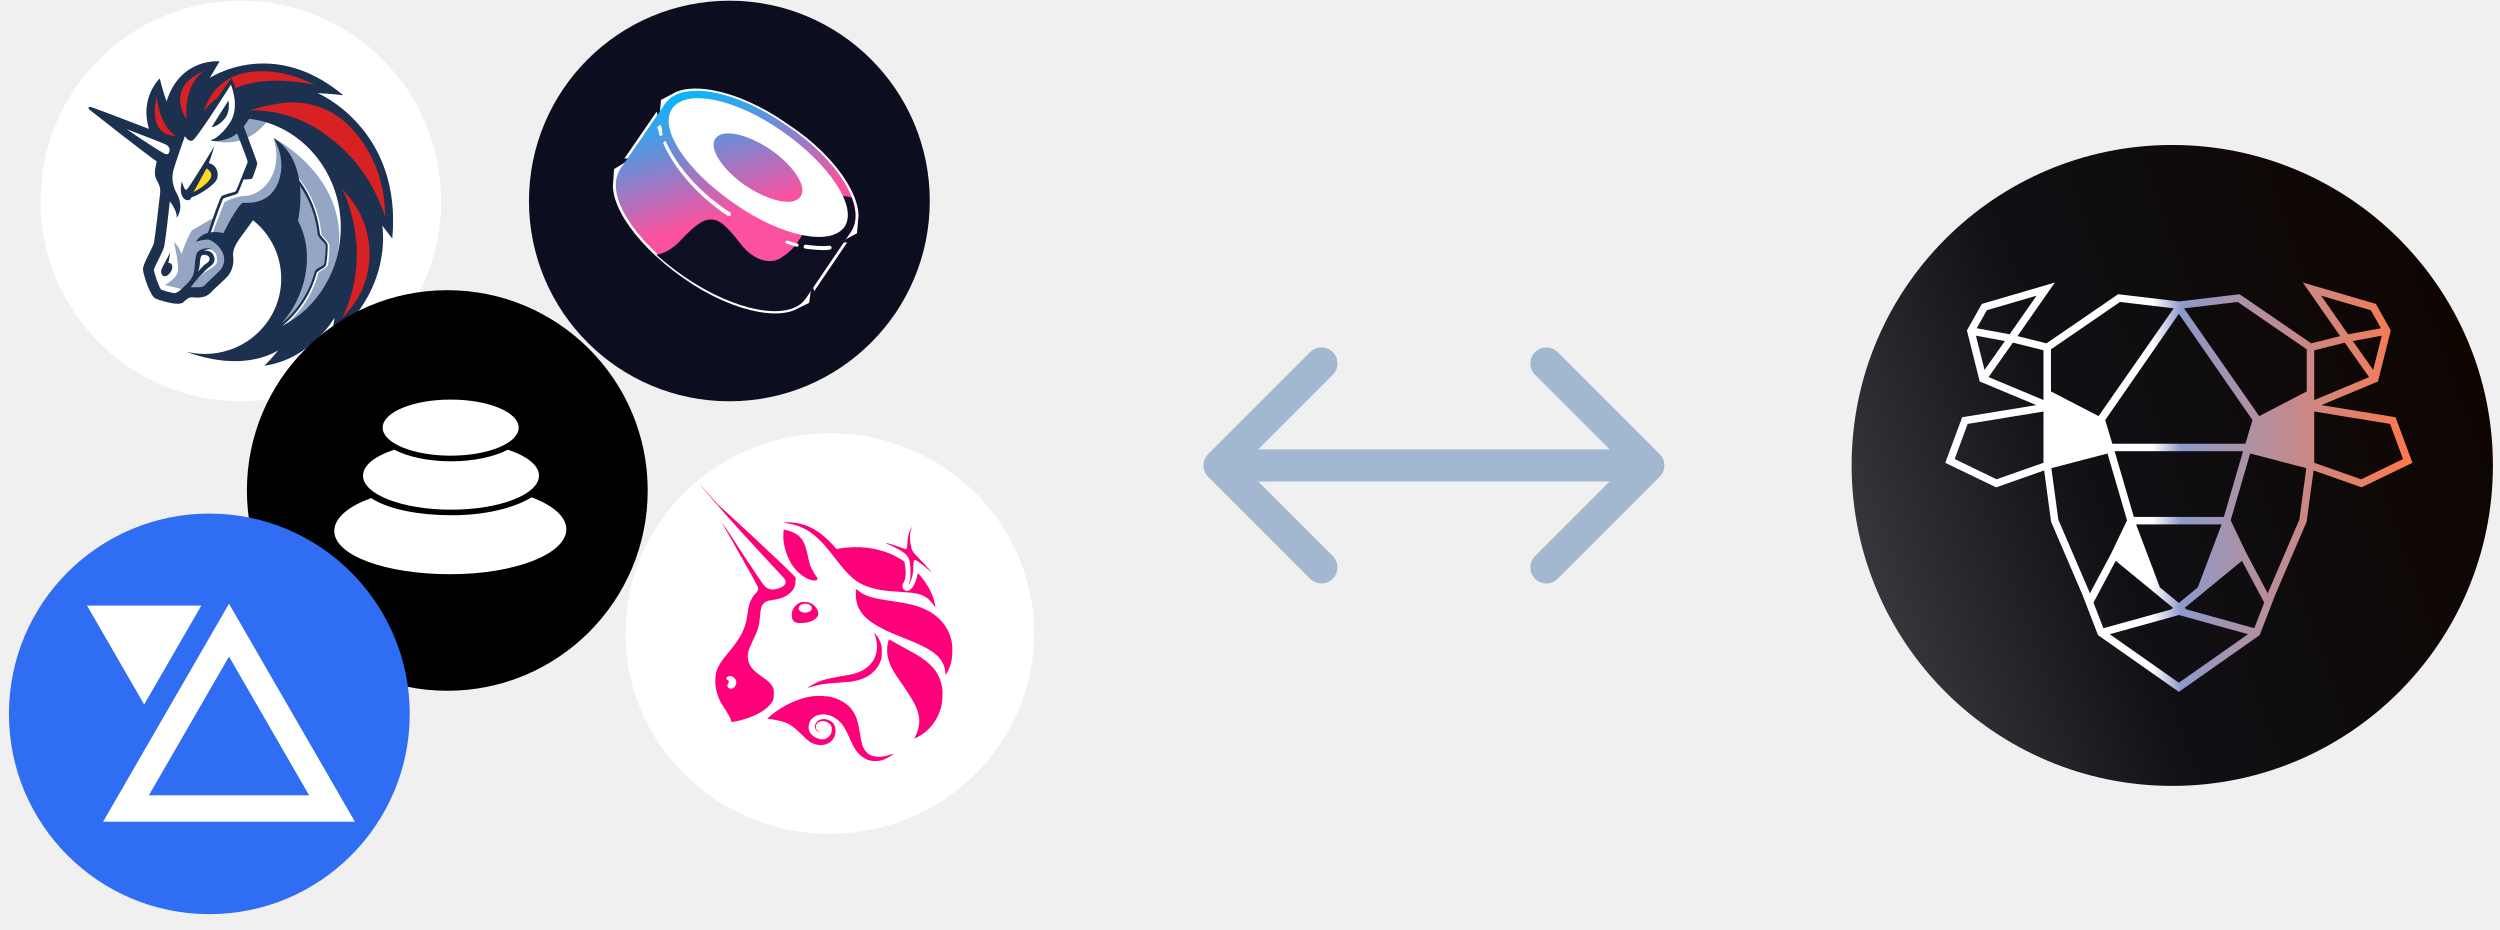
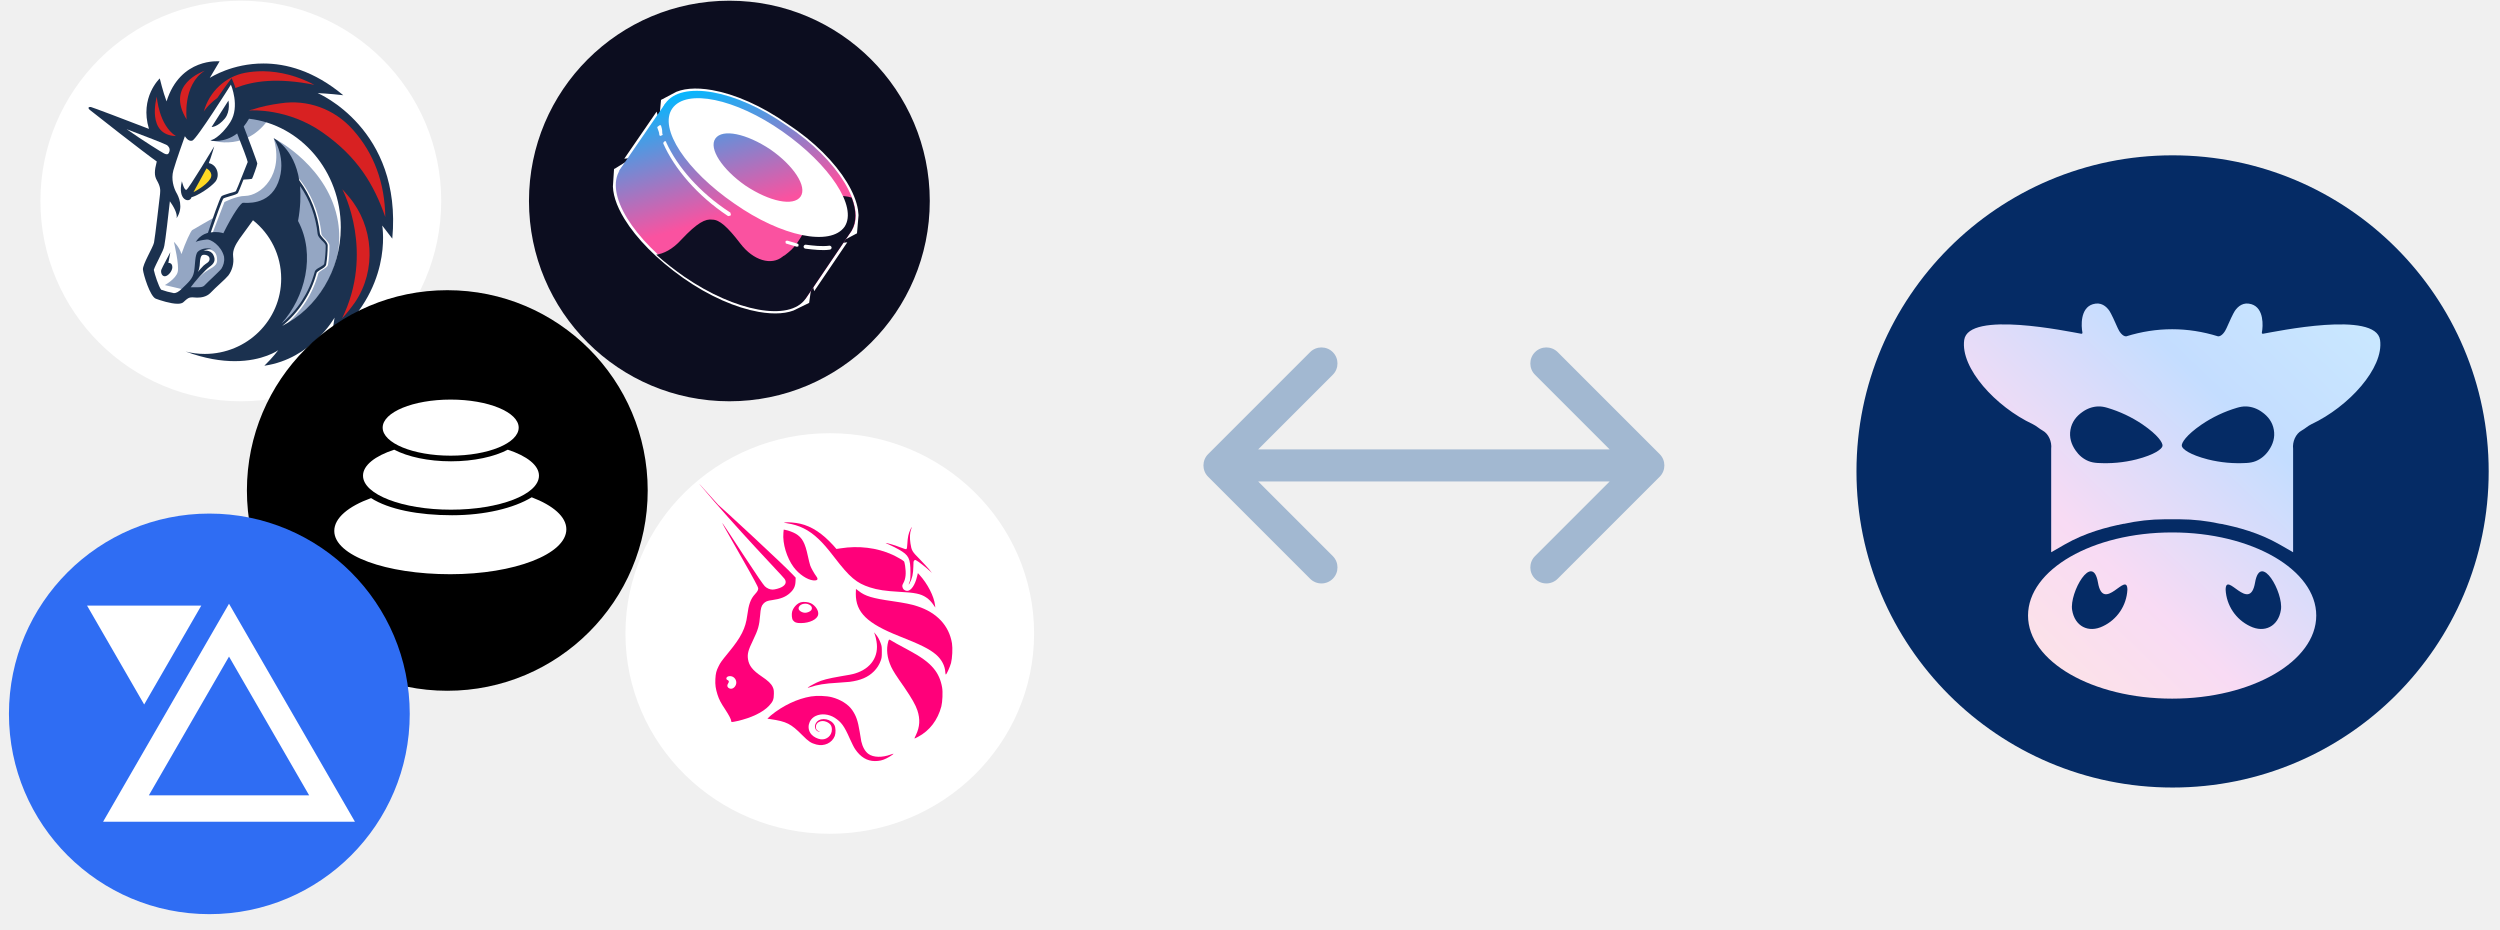
<svg xmlns="http://www.w3.org/2000/svg" width="156" height="58" viewBox="0 0 156 58" fill="none">
-   <path d="M155.557 29.043C155.557 40.087 146.599 49.04 135.549 49.04C124.499 49.04 115.541 40.087 115.541 29.043C115.541 17.999 124.499 9.046 135.549 9.046C146.599 9.046 155.557 17.999 155.557 29.043Z" fill="url(#paint0_linear_5263_1027)" />
-   <path d="M149.482 26.036L144.854 25.279L148.387 23.803L149.185 20.617L148.253 18.962L143.696 17.631L146.016 20.953H146.014L146.028 20.973L144.219 21.424L139.751 18.359L135.96 18.809L132.169 18.359L127.701 21.425L125.892 20.973L125.906 20.954H125.904L128.224 17.631L123.667 18.963L122.735 20.617L123.533 23.803L127.066 25.279L122.44 26.036L121.384 28.879L124.557 30.411L127.555 29.355L127.986 32.553L129.956 37.142L130.916 39.632L135.559 42.89L135.954 43.165V43.171L135.957 43.173L135.961 43.17L135.965 43.173L135.968 43.171V43.165L136.363 42.89L141.005 39.631L141.965 37.141L143.935 32.552L144.366 29.354L147.364 30.41L150.537 28.878L149.482 26.036ZM123.981 19.356L127.083 18.45L125.4 20.86L123.347 20.482L123.981 19.356ZM123.298 20.946L125.105 21.281L123.834 23.084L123.298 20.946ZM127.513 28.876L124.585 29.907L121.97 28.643L122.783 26.452L127.514 25.68L127.513 28.876ZM127.513 24.961L124.088 23.531L125.603 21.38L127.512 21.857L127.513 24.961ZM135.96 37.624L134.779 36.654L133.292 32.724H138.628L137.142 36.655L135.96 37.624ZM133.151 32.256L131.952 28.155H139.968L138.769 32.257L133.151 32.256ZM131.807 27.689L131.365 26.209L135.96 19.582L140.555 26.21L140.113 27.689L131.807 27.689ZM127.98 24.424V21.799L132.289 18.842L135.619 19.238L135.641 19.24L135.631 19.25L130.949 25.965L127.98 24.424ZM130.389 36.966L128.44 32.427L128.005 29.214L131.508 28.298L132.727 32.469L131.741 34.528L130.412 37.025L130.389 36.966ZM130.634 37.602L132.021 34.995L135.597 37.93L135.477 38.029L131.251 39.2L130.634 37.602ZM135.96 42.602L131.646 39.574L135.96 38.377L140.274 39.574L135.96 42.602ZM140.669 39.2L136.443 38.028L136.323 37.929L139.899 34.995L141.286 37.601L140.669 39.2ZM143.479 32.427L141.53 36.966L141.507 37.025L140.179 34.528L139.193 32.469L140.411 28.298L143.914 29.214L143.479 32.427ZM143.94 24.424L140.973 25.965L136.289 19.25L136.279 19.24L136.301 19.238L139.632 18.842L143.94 21.799V24.424ZM148.087 23.084L146.816 21.28L148.623 20.946L148.087 23.084ZM144.838 18.452L147.939 19.358L148.573 20.482L146.521 20.861L144.838 18.452ZM144.407 21.86L146.317 21.383L147.831 23.534L144.406 24.965L144.407 21.86ZM147.335 29.909L144.407 28.878V25.68L149.138 26.452L149.951 28.643L147.335 29.909Z" fill="url(#paint1_linear_5263_1027)" />
+   <linearGradient id="a" gradientUnits="userSpaceOnUse" x1="87" x2="406.558" y1="440" y2="103.193">
+     <stop offset="0" stop-color="#ffe7e0" />
+     <stop offset="0.344" stop-color="#f8dbf4" />
+     <stop offset="0.688" stop-color="#c4ddff" />
+     <stop offset="1" stop-color="#cae9ff" />
+   </linearGradient>
+   <circle cx="135.569" cy="29.417" fill="#052b65" r="19.725" style="" />
+   <g fill="url(#a)" transform="matrix(0.077053, 0, 0, 0.077053, 115.8441, 9.692055)" style="">
+     <path d="m255.639 305.398c-64.456 0-116.705 30.131-116.705 67.302 0 37.17 52.249 67.3 116.705 67.3s116.704-30.131 116.704-67.3c0-37.17-52.251-67.302-116.704-67.302zm-56.034 75.948c-11.83 5.782-22.847 0-24.96-13.111-2.316-14.046 16.585-47.428 20.935-22.185 4.347 25.241 23.699-10.056 23.818 5.741-.647 12.754-8.254 24.115-19.793 29.555zm144.104-13.111c-2.112 13.111-13.129 18.893-24.956 13.111-11.542-5.44-19.149-16.801-19.793-29.555.118-15.797 19.468 19.5 23.818-5.741 4.347-25.243 23.245 8.139 20.931 22.185z" />
+     <path d="m424.031 149.568c-3.348-23.966-84.293-6.874-94.812-5.063-.54.092-1.045-.369-.934-.905 1.07-5.371 1.845-19.89-8.425-23.034-6.566-2.011-10.895 1.7-13.465 5.444-1.15 1.68-4.593 8.94-6.732 13.981-1.152 2.721-3.836 6.699-6.788 6.627-12.377-3.858-24.808-5.788-37.236-5.788-12.431 0-24.862 1.93-37.239 5.788-2.952.072-5.638-3.906-6.791-6.627-2.138-5.041-5.581-12.301-6.732-13.981-2.568-3.744-6.896-7.455-13.462-5.444-10.27 3.144-9.498 17.663-8.425 23.034.108.536-.396.997-.934.905-10.519-1.811-91.464-18.903-94.814 5.063-3.178 22.732 25.529 54.082 55.566 68.171 2.9 1.36 5.206 3.658 8.015 5.188 4.727 2.577 7.548 9.008 6.855 14.808v83.713l10.967-6.3c16.716-9.59 34.165-14.077 47.597-16.74h.476c10.733-2.384 21.689-3.61 32.684-3.662h12.473c10.992.052 21.949 1.278 32.684 3.662h.474c13.434 2.663 30.881 7.15 47.601 16.74l10.967 6.3v-83.713c-.695-5.8 2.123-12.231 6.85-14.808 2.815-1.53 5.115-3.828 8.015-5.188 30.037-14.09 58.746-45.439 55.566-68.171zm-176.204 85.823c-.464 2.484-6.387 7.057-21.072 10.847-10.283 2.591-20.982 3.556-31.566 2.902-2.488-.157-4.981-.572-7.29-1.514-4.212-1.716-7.77-4.667-10.418-8.555-3.575-5.078-5.278-10.731-4.187-16.843 1.063-6.119 4.593-10.851 9.688-14.395 3.816-2.75 8.167-4.304 12.712-4.473 2.488-.09 4.976.369 7.364 1.078 10.169 3.007 19.896 7.583 28.673 13.539 12.506 8.59 16.51 14.918 16.096 17.414zm85.967 3.68c-2.645 3.888-6.206 6.839-10.419 8.555-2.305.942-4.801 1.357-7.287 1.514-10.584.654-21.285-.312-31.568-2.902-14.688-3.79-20.606-8.363-21.069-10.847-.415-2.497 3.587-8.824 16.095-17.414 8.777-5.957 18.501-10.532 28.673-13.539 2.388-.709 4.874-1.168 7.365-1.078 4.541.169 8.898 1.723 12.711 4.473 5.095 3.544 8.626 8.273 9.686 14.392 1.091 6.112-.613 11.768-4.187 16.846z" />
+   </g>
  <path d="M75.388 28.336C74.997 28.727 74.997 29.36 75.388 29.75L81.752 36.114C82.142 36.505 82.775 36.505 83.166 36.114C83.556 35.724 83.556 35.091 83.166 34.7L77.509 29.043L83.166 23.386C83.556 22.996 83.556 22.363 83.166 21.972C82.775 21.582 82.142 21.582 81.752 21.972L75.388 28.336ZM103.564 29.75C103.954 29.36 103.954 28.727 103.564 28.336L97.2 21.972C96.809 21.582 96.176 21.582 95.786 21.972C95.395 22.363 95.395 22.996 95.786 23.386L101.443 29.043L95.786 34.7C95.395 35.091 95.395 35.724 95.786 36.114C96.176 36.505 96.809 36.505 97.2 36.114L103.564 29.75ZM76.095 30.043H102.857V28.043H76.095V30.043Z" fill="#A2B8D1" />
  <g clip-path="url(#clip0_5263_1027)">
    <ellipse cx="15.027" cy="12.542" rx="12.505" ry="12.498" fill="white" />
    <path d="M10.05 14.288L10.552 10.276L6.19 7.06L10.176 8.494L11.117 6.96L14.554 4.695L22.13 9.128L22.522 15.89L19.147 20.871L16.48 21.305L17.859 18.623V16.042L16.856 14.025L15.837 13.309L14.269 15.025V16.841L13.045 18.058L11.491 18.258L10.803 18.672L9.673 18.289L9.202 16.49L10.05 15.225V14.288Z" fill="white" />
    <path d="M17.014 7.026C16.183 6.843 15.274 6.892 15.274 6.892C15.274 6.892 14.975 8.357 13.125 8.742C13.138 8.742 15.569 9.625 17.014 7.026Z" fill="#94A6C3" />
    <path d="M17.768 20.32C18.771 19.486 19.524 18.338 19.871 17.038C19.887 16.99 20.027 16.904 20.121 16.838C20.277 16.738 20.436 16.656 20.465 16.521C20.527 16.139 20.559 15.739 20.559 15.339C20.559 15.191 20.417 15.039 20.277 14.891C20.166 14.791 20.056 14.674 20.056 14.591C19.9 13.074 19.241 11.658 18.19 10.627L18.08 10.744C19.099 11.761 19.758 13.143 19.9 14.608C19.916 14.742 20.04 14.874 20.166 15.008C20.277 15.108 20.403 15.259 20.403 15.325C20.403 15.707 20.371 16.09 20.309 16.473C20.293 16.539 20.153 16.607 20.043 16.673C19.887 16.756 19.744 16.838 19.715 16.973C19.338 18.389 18.475 19.623 17.329 20.422C17.534 19.957 18.177 18.441 18.521 17.672L18.459 15.208L16.466 13.16L15.337 13.326L14.097 15.459C14.097 15.459 14.678 16.242 13.86 17.158C13.062 18.058 12.432 18.258 12.432 18.258L11.851 17.924C12.023 17.689 12.37 17.341 12.637 17.107C13.091 16.707 13.546 16.673 13.546 16.242C13.564 15.339 12.653 15.588 12.653 15.588L12.322 15.922L12.182 17.155L11.494 18.072L11.416 18.055L10.286 17.789C10.286 17.789 10.977 17.407 11.088 16.973C11.198 16.556 10.867 15.174 10.851 15.091C10.867 15.108 11.182 15.39 11.322 15.856C11.572 15.122 11.902 14.422 11.996 14.357C12.091 14.291 13.36 13.574 13.36 13.574L12.938 14.757L13.252 14.574L14.005 12.609C14.005 12.609 14.742 12.226 15.291 12.226C16.278 12.209 17.738 10.927 17.079 8.628C17.267 8.711 20.53 10.444 21.094 13.843C21.517 16.456 20.121 18.903 17.768 20.32Z" fill="#94A6C3" />
    <path d="M14.034 7.392C14.395 6.94 14.255 6.275 14.255 6.275L13.204 7.926C13.188 7.926 13.577 7.943 14.034 7.392Z" fill="#1B314F" />
    <path d="M10.504 16.405L10.63 15.739C10.63 15.739 10.111 16.704 10.065 16.839C10.017 16.99 10.098 17.256 10.299 17.239C10.504 17.221 10.754 16.904 10.754 16.673C10.754 16.373 10.504 16.405 10.504 16.405Z" fill="#1B314F" />
    <path d="M19.821 5.809C19.821 5.809 20.607 5.844 21.421 5.943C19.585 4.41 17.845 3.962 16.433 3.962C14.489 3.962 13.171 4.813 13.09 4.861L13.703 3.827C13.703 3.827 11.256 3.576 10.393 6.326C10.172 5.744 9.97 4.893 9.97 4.893C9.97 4.893 8.698 6.078 9.295 8.043C7.835 7.477 5.751 6.692 5.67 6.677C5.56 6.66 5.528 6.712 5.528 6.712C5.528 6.712 5.496 6.76 5.59 6.846C5.764 6.992 9.059 9.576 9.782 10.076C9.626 10.676 9.626 10.958 9.782 11.241C10.003 11.624 10.016 11.824 9.987 12.106C9.954 12.389 9.672 14.839 9.61 15.139C9.548 15.439 8.889 16.504 8.919 16.821C8.951 17.138 9.357 18.486 9.72 18.638C9.987 18.738 10.646 18.955 11.084 18.955C11.24 18.955 11.382 18.92 11.444 18.855C11.71 18.606 11.788 18.555 11.977 18.555C11.993 18.555 12.009 18.555 12.022 18.555C12.1 18.555 12.194 18.572 12.305 18.572C12.555 18.572 12.886 18.521 13.12 18.289C13.464 17.924 14.061 17.424 14.249 17.19C14.486 16.873 14.61 16.442 14.548 16.007C14.499 15.608 14.704 15.256 14.94 14.908C15.239 14.491 15.787 13.743 15.787 13.743C16.871 14.605 17.546 15.922 17.546 17.387C17.546 19.986 15.414 22.085 12.778 22.085C12.369 22.085 11.979 22.036 11.587 21.936C12.794 22.384 13.813 22.536 14.647 22.536C16.419 22.536 17.361 21.853 17.361 21.853C17.361 21.853 17.032 22.305 16.497 22.819C16.514 22.819 16.514 22.819 16.514 22.819C19.448 22.384 20.875 19.82 20.875 19.82C20.875 19.82 20.765 20.654 20.625 21.219C24.527 18.104 23.869 14.205 23.852 14.074C23.885 14.123 24.277 14.622 24.479 14.891C25.108 8.025 19.821 5.809 19.821 5.809ZM13.813 16.773C13.752 16.856 13.485 17.107 13.297 17.29C13.109 17.473 12.905 17.655 12.748 17.824C12.687 17.889 12.56 17.924 12.372 17.924C12.31 17.924 12.246 17.924 12.2 17.924C12.168 17.924 12.138 17.924 12.106 17.924C12.073 17.924 12.057 17.924 12.044 17.924C11.995 17.924 11.95 17.924 11.901 17.924C12.138 17.59 12.826 16.824 13.063 16.659C13.345 16.459 13.488 16.259 13.313 15.91C13.141 15.559 12.687 15.645 12.687 15.645C12.687 15.645 12.953 15.528 13.19 15.528C12.891 15.445 12.514 15.528 12.342 15.71C12.154 15.893 12.186 16.544 12.108 16.958C12.03 17.392 11.764 17.61 11.355 18.009C11.135 18.226 10.979 18.292 10.853 18.292C10.586 18.244 10.272 18.158 10.051 18.075C9.895 17.858 9.659 17.141 9.597 16.841C9.642 16.676 9.831 16.324 9.925 16.125C10.113 15.742 10.223 15.525 10.255 15.325C10.317 15.042 10.522 13.291 10.6 12.56C10.804 12.843 11.086 13.312 11.022 13.611C11.476 12.929 11.148 12.261 10.99 11.995C10.85 11.729 10.662 11.195 10.818 10.63C10.974 10.064 11.538 8.497 11.538 8.497C11.538 8.497 11.727 8.848 11.993 8.779C12.259 8.714 14.408 5.281 14.408 5.281C14.408 5.281 14.989 6.629 14.376 7.614C13.749 8.597 13.136 8.779 13.136 8.779C13.136 8.779 13.999 8.945 14.798 8.328C15.126 9.145 15.441 9.993 15.457 10.11C15.408 10.227 14.782 11.826 14.72 11.926C14.688 11.961 14.47 12.026 14.311 12.061C14.045 12.143 13.889 12.195 13.824 12.243C13.714 12.343 13.211 13.808 12.977 14.525C12.695 14.608 12.412 14.777 12.208 15.108C12.318 15.025 12.662 14.974 12.915 14.942C13.136 14.925 13.808 15.308 13.983 16.025C13.983 16.042 13.983 16.042 13.983 16.059C14.018 16.322 13.94 16.573 13.813 16.773ZM12.34 16.973C12.482 16.756 12.466 16.39 12.482 16.273C12.498 16.156 12.528 15.939 12.654 15.908C12.781 15.873 13.079 15.925 13.079 16.156C13.079 16.373 12.859 16.422 12.703 16.573C12.59 16.687 12.369 16.938 12.34 16.973ZM18.598 13.789C18.754 12.94 18.77 12.206 18.724 11.607C19.334 12.472 19.711 13.523 19.821 14.605C19.837 14.739 19.961 14.871 20.087 15.005C20.198 15.105 20.324 15.239 20.324 15.322C20.324 15.705 20.292 16.087 20.23 16.473C20.214 16.521 20.074 16.607 19.964 16.673C19.808 16.756 19.665 16.838 19.636 16.973C19.291 18.255 18.552 19.389 17.565 20.188C19.023 18.572 19.727 15.905 18.598 13.789ZM17.611 20.337C18.63 19.503 19.415 18.338 19.759 17.021C19.776 16.973 19.915 16.887 20.009 16.821C20.166 16.738 20.324 16.639 20.354 16.504C20.416 16.122 20.448 15.722 20.448 15.322C20.448 15.174 20.305 15.022 20.166 14.874C20.087 14.774 19.961 14.657 19.961 14.574C19.835 13.357 19.38 12.209 18.676 11.258C18.361 9.259 17.108 8.642 17.076 8.625C17.108 8.677 17.923 9.925 17.358 11.389C16.777 12.872 15.287 12.64 15.161 12.655C15.034 12.655 14.55 13.32 13.937 14.554C13.859 14.52 13.528 14.437 13.152 14.505C13.434 13.671 13.859 12.489 13.937 12.389C13.969 12.355 14.203 12.289 14.362 12.241C14.661 12.158 14.8 12.106 14.849 12.041C14.881 11.989 15.037 11.607 15.193 11.207C15.336 11.207 15.696 11.172 15.726 11.155C15.758 11.121 16.056 10.307 16.056 10.207C16.056 10.124 15.443 8.508 15.209 7.891C15.319 7.757 15.43 7.591 15.537 7.409C18.754 7.777 21.265 10.676 21.265 14.188C21.265 16.887 19.776 19.237 17.611 20.337Z" fill="#1B314F" />
    <path d="M13.436 11.341C13.735 10.976 13.579 10.293 13.028 10.176C13.17 9.828 13.372 9.128 13.372 9.128C13.372 9.128 11.773 11.793 11.633 11.844C11.49 11.896 11.35 11.31 11.35 11.31C11.052 12.527 11.853 12.692 11.947 12.31C12.385 12.19 13.138 11.69 13.436 11.341Z" fill="#1B314F" />
    <path d="M12.072 11.99L12.887 10.507C12.887 10.507 13.357 10.759 13.121 11.159C12.825 11.624 12.072 11.99 12.072 11.99Z" fill="#FFD923" />
    <path d="M22.158 18.855C21.922 19.189 21.656 19.537 21.344 19.871C23.365 15.739 21.438 11.958 21.36 11.809C21.502 11.961 21.642 12.126 21.768 12.275C23.32 14.105 23.508 16.856 22.158 18.855Z" fill="#D82122" />
    <path d="M24.042 13.54C23.334 11.524 22.331 9.807 20.121 8.26C17.988 6.76 15.697 6.877 15.57 6.894C15.554 6.894 15.538 6.894 15.538 6.894C15.616 6.86 15.694 6.843 15.772 6.829C16.259 6.663 16.885 6.529 17.515 6.446C19.179 6.192 20.858 6.792 22.003 8.077C22.019 8.094 22.019 8.094 22.035 8.111C23.337 9.576 24.012 11.407 24.042 13.54Z" fill="#D82122" />
    <path d="M19.617 5.293C17.28 4.827 15.774 5.058 14.691 5.492C14.659 5.358 14.548 5.093 14.454 4.876C14.129 5.293 13.782 5.792 13.564 6.109C12.967 6.544 12.717 6.961 12.717 6.961C13.061 5.71 14.067 4.778 15.29 4.544C15.635 4.479 16.011 4.444 16.42 4.444C17.501 4.461 18.582 4.744 19.617 5.293Z" fill="#D82122" />
    <path d="M10.975 8.491C9.142 8.426 9.752 6.158 9.784 6.026C9.784 6.043 9.908 7.809 10.975 8.491Z" fill="#D82122" />
    <path d="M12.777 4.41C11.366 5.31 11.648 7.457 11.648 7.457C10.298 5.278 12.667 4.461 12.777 4.41Z" fill="#D82122" />
    <path d="M10.458 9.091C10.552 9.174 10.646 9.325 10.536 9.542C10.474 9.659 10.38 9.642 10.237 9.576C10.049 9.476 8.92 8.777 7.9 8.06C9.062 8.494 10.237 8.959 10.426 9.059C10.426 9.059 10.442 9.076 10.458 9.091Z" fill="white" />
  </g>
  <g clip-path="url(#clip1_5263_1027)">
    <path fill-rule="evenodd" clip-rule="evenodd" d="M27.912 18.108C34.818 18.108 40.417 23.704 40.417 30.606C40.417 37.507 34.818 43.104 27.912 43.104C21.007 43.104 15.407 37.507 15.407 30.606C15.407 23.704 21.007 18.108 27.912 18.108Z" fill="black" />
    <path d="M28.1 35.831C24.101 35.831 20.859 34.676 20.859 33.128C20.859 32.321 21.742 31.593 23.155 31.081C24.258 31.788 26.109 32.151 28.207 32.151C30.256 32.151 32.066 31.708 33.179 31.031C34.513 31.538 35.34 32.246 35.34 33.026C35.34 34.576 32.099 35.831 28.1 35.831Z" fill="white" />
    <path d="M28.142 31.804C25.111 31.804 22.652 30.854 22.652 29.681C22.652 29.031 23.41 28.449 24.598 28.061C25.446 28.504 26.716 28.786 28.142 28.786C29.568 28.786 30.838 28.504 31.686 28.061C32.877 28.451 33.632 29.031 33.632 29.681C33.634 30.854 31.176 31.804 28.142 31.804V31.804Z" fill="white" />
    <path d="M28.122 28.434C25.779 28.434 23.878 27.649 23.878 26.684C23.878 25.719 25.779 24.934 28.122 24.934C30.466 24.934 32.366 25.719 32.366 26.684C32.366 27.649 30.466 28.434 28.122 28.434V28.434Z" fill="white" />
  </g>
  <g clip-path="url(#clip2_5263_1027)">
    <path fill-rule="evenodd" clip-rule="evenodd" d="M13.063 32.047C19.968 32.047 25.568 37.644 25.568 44.545C25.568 51.447 19.968 57.043 13.063 57.043C6.157 57.043 0.558 51.447 0.558 44.545C0.558 37.644 6.157 32.047 13.063 32.047Z" fill="#2F6DF3" />
    <path d="M14.29 37.673L22.149 51.278H6.431L14.29 37.673Z" fill="white" />
    <path d="M14.29 40.971L19.291 49.629H9.288L14.29 40.971Z" fill="#2F6DF3" />
    <path d="M8.996 43.96L5.432 37.789L12.561 37.789L8.996 43.96Z" fill="white" />
  </g>
  <g clip-path="url(#clip3_5263_1027)">
    <ellipse cx="45.513" cy="12.542" rx="12.505" ry="12.498" fill="#0C0D1F" />
    <path d="M53.046 13.176C53.076 13.366 53.082 13.535 53.066 13.685L42.21 6.277C42.656 6.032 43.368 5.94 44.353 6.115C45.666 6.347 47.28 7.031 48.866 8.151L48.873 8.156L48.881 8.161C50.495 9.215 51.718 10.476 52.417 11.626C52.767 12.2 52.974 12.729 53.046 13.176ZM39.99 9.28L40.771 8.143C40.873 8.523 41.034 8.911 41.238 9.293C40.806 9.242 40.384 9.234 39.99 9.28ZM41.471 10.338C41.641 10.368 41.815 10.405 41.993 10.45C42.793 11.494 43.92 12.546 45.285 13.465C46.578 14.377 47.913 15.034 49.137 15.408C49.262 15.583 49.376 15.757 49.478 15.927C49.825 16.503 50.03 17.028 50.101 17.471C50.135 17.682 50.138 17.868 50.114 18.029L39.243 10.552C39.68 10.269 40.421 10.152 41.471 10.338ZM47.646 13.725C47.057 13.427 46.455 13.067 45.857 12.645L45.857 12.645L45.848 12.639C45.181 12.19 44.581 11.712 44.058 11.226C44.69 11.536 45.34 11.919 45.985 12.374C46.597 12.806 47.154 13.262 47.646 13.725ZM49.739 14.54C48.953 13.515 47.865 12.477 46.561 11.557C45.226 10.615 43.848 9.945 42.591 9.577C42.488 9.431 42.392 9.287 42.305 9.145C41.787 8.299 41.606 7.609 41.658 7.111L52.513 14.518C52.067 14.764 51.354 14.855 50.37 14.681C50.166 14.645 49.956 14.598 49.739 14.54ZM51.016 16.967C50.912 16.56 50.738 16.138 50.508 15.714C50.971 15.775 51.425 15.788 51.847 15.74L51.016 16.967ZM38.749 11.427L49.517 18.832C49.069 19.058 48.373 19.136 47.425 18.968C46.111 18.736 44.498 18.052 42.911 16.933C41.318 15.809 40.092 14.543 39.392 13.4C38.898 12.594 38.71 11.929 38.749 11.427Z" fill="white" stroke="white" />
    <path d="M41.514 6.457L53.144 14.393L50.267 18.642L38.638 10.644L41.514 6.457Z" fill="url(#paint2_linear_5263_1027)" />
    <path d="M53.144 14.393C52.143 15.83 48.767 15.268 45.578 13.018C42.327 10.831 40.576 7.894 41.514 6.457C42.514 5.019 45.891 5.582 49.079 7.831C52.331 9.956 54.081 12.956 53.144 14.393Z" fill="url(#paint3_linear_5263_1027)" />
    <path d="M50.267 18.58C49.267 20.017 45.891 19.455 42.702 17.205C39.513 14.955 37.7 12.081 38.7 10.581C39.701 9.144 43.077 9.706 46.266 11.956C49.455 14.206 51.205 17.142 50.267 18.58Z" fill="url(#paint4_linear_5263_1027)" />
    <path d="M53.144 14.393L50.267 18.642C49.267 20.079 45.891 19.455 42.702 17.267C42.077 16.83 41.514 16.393 40.951 15.893C41.389 15.83 41.952 15.58 42.514 14.955C43.515 13.893 44.015 13.643 44.453 13.706C44.89 13.706 45.391 14.143 46.203 15.205C47.016 16.268 48.142 16.58 48.829 16.018C48.892 15.955 48.954 15.955 49.017 15.893C49.58 15.455 49.767 15.268 50.83 13.268C51.08 12.768 51.956 11.956 53.144 12.331C53.456 13.143 53.456 13.831 53.144 14.393Z" fill="#0E0F23" />
    <path fill-rule="evenodd" clip-rule="evenodd" d="M52.706 14.143C51.83 15.393 48.767 14.768 45.828 12.706C42.827 10.644 41.076 8.019 41.951 6.769C42.827 5.519 45.89 6.144 48.829 8.206C51.768 10.269 53.519 12.893 52.706 14.143ZM49.955 12.268C49.517 12.893 48.016 12.581 46.516 11.581C45.078 10.581 44.202 9.269 44.64 8.644C45.078 8.019 46.578 8.331 48.079 9.331C49.517 10.331 50.392 11.643 49.955 12.268Z" fill="white" />
    <path d="M41.264 7.894C41.264 7.831 41.201 7.769 41.139 7.831C41.076 7.894 41.014 7.894 41.014 7.956C41.076 8.144 41.139 8.269 41.139 8.394C41.139 8.456 41.201 8.519 41.264 8.456C41.326 8.456 41.389 8.394 41.326 8.331C41.326 8.206 41.326 8.081 41.264 7.894Z" fill="white" />
    <path d="M41.576 8.894C41.576 8.831 41.514 8.769 41.451 8.831C41.389 8.894 41.389 8.894 41.389 8.956C42.077 10.519 43.514 12.206 45.39 13.456C45.453 13.519 45.515 13.456 45.578 13.456C45.64 13.394 45.578 13.331 45.578 13.269C43.64 12.019 42.264 10.394 41.576 8.894Z" fill="white" />
    <path d="M49.142 15.018C49.079 15.018 49.017 15.018 49.017 15.08C49.017 15.143 49.017 15.205 49.079 15.205C49.267 15.268 49.517 15.33 49.704 15.393C49.767 15.393 49.829 15.393 49.829 15.33C49.829 15.268 49.829 15.205 49.767 15.205C49.579 15.143 49.329 15.08 49.142 15.018Z" fill="white" />
    <path d="M50.268 15.268C50.205 15.268 50.143 15.33 50.143 15.393C50.143 15.455 50.205 15.518 50.268 15.518C50.768 15.58 51.33 15.643 51.768 15.58C51.83 15.58 51.893 15.518 51.893 15.455C51.893 15.393 51.83 15.33 51.768 15.33C51.268 15.393 50.768 15.33 50.268 15.268Z" fill="white" />
  </g>
  <g clip-path="url(#clip4_5263_1027)">
    <ellipse cx="51.778" cy="39.53" rx="12.75" ry="12.498" fill="white" />
    <path d="M49.107 32.65C48.895 32.621 48.885 32.611 48.986 32.601C49.177 32.571 49.621 32.611 49.934 32.68C50.66 32.849 51.316 33.284 52.011 34.047L52.193 34.255L52.455 34.216C53.575 34.037 54.724 34.176 55.682 34.612C55.944 34.731 56.358 34.969 56.408 35.028C56.429 35.048 56.459 35.177 56.479 35.305C56.55 35.771 56.519 36.118 56.368 36.385C56.287 36.534 56.287 36.574 56.338 36.702C56.378 36.801 56.499 36.871 56.61 36.871C56.852 36.871 57.104 36.494 57.225 35.969L57.276 35.761L57.367 35.86C57.881 36.425 58.284 37.208 58.345 37.762L58.365 37.911L58.274 37.782C58.123 37.554 57.982 37.406 57.79 37.277C57.447 37.049 57.084 36.98 56.126 36.93C55.259 36.881 54.765 36.811 54.281 36.653C53.453 36.385 53.03 36.038 52.052 34.761C51.618 34.196 51.346 33.889 51.073 33.631C50.478 33.066 49.883 32.769 49.107 32.65Z" fill="#FF007A" />
    <path d="M56.62 33.909C56.64 33.532 56.691 33.284 56.801 33.057C56.842 32.967 56.882 32.888 56.892 32.888C56.902 32.888 56.882 32.958 56.852 33.037C56.771 33.255 56.761 33.562 56.812 33.909C56.882 34.354 56.912 34.414 57.396 34.899C57.618 35.127 57.88 35.414 57.981 35.533L58.153 35.751L57.981 35.593C57.77 35.395 57.285 35.018 57.175 34.969C57.104 34.929 57.094 34.929 57.044 34.979C57.003 35.018 56.993 35.078 56.993 35.365C56.983 35.811 56.922 36.088 56.771 36.376C56.691 36.524 56.68 36.494 56.751 36.326C56.801 36.197 56.812 36.138 56.812 35.712C56.812 34.85 56.711 34.642 56.096 34.295C55.944 34.206 55.682 34.077 55.531 34.008C55.369 33.938 55.248 33.879 55.258 33.879C55.279 33.859 55.874 34.028 56.105 34.127C56.459 34.265 56.519 34.275 56.559 34.265C56.59 34.236 56.61 34.156 56.62 33.909Z" fill="#FF007A" />
    <path d="M49.52 35.385C49.096 34.81 48.824 33.919 48.884 33.255L48.904 33.047L49.005 33.066C49.187 33.096 49.499 33.215 49.651 33.304C50.054 33.542 50.235 33.869 50.407 34.681C50.457 34.919 50.528 35.197 50.558 35.286C50.608 35.434 50.8 35.781 50.961 35.999C51.072 36.157 51.001 36.237 50.749 36.217C50.366 36.177 49.852 35.831 49.52 35.385Z" fill="#FF007A" />
    <path d="M56.105 39.694C54.108 38.901 53.402 38.218 53.402 37.059C53.402 36.89 53.412 36.751 53.412 36.751C53.422 36.751 53.493 36.811 53.584 36.88C53.987 37.197 54.441 37.336 55.702 37.514C56.438 37.623 56.861 37.702 57.245 37.831C58.465 38.227 59.221 39.04 59.403 40.14C59.453 40.457 59.423 41.061 59.343 41.378C59.272 41.626 59.07 42.081 59.02 42.091C59.01 42.091 58.989 42.042 58.989 41.962C58.969 41.546 58.758 41.15 58.405 40.843C57.981 40.486 57.436 40.219 56.105 39.694Z" fill="#FF007A" />
    <path d="M54.693 40.02C54.673 39.872 54.623 39.684 54.593 39.604L54.542 39.456L54.633 39.565C54.764 39.713 54.865 39.892 54.956 40.139C55.026 40.328 55.026 40.387 55.026 40.694C55.026 40.991 55.016 41.061 54.956 41.229C54.855 41.497 54.734 41.685 54.532 41.893C54.169 42.26 53.695 42.458 53.019 42.547C52.898 42.557 52.555 42.586 52.253 42.606C51.496 42.646 50.992 42.725 50.538 42.884C50.478 42.904 50.417 42.923 50.407 42.913C50.387 42.894 50.7 42.715 50.952 42.596C51.305 42.428 51.668 42.339 52.465 42.2C52.858 42.141 53.261 42.061 53.362 42.022C54.361 41.715 54.855 40.952 54.693 40.02Z" fill="#FF007A" />
    <path d="M55.612 41.615C55.35 41.051 55.289 40.516 55.431 40.01C55.451 39.961 55.471 39.911 55.491 39.911C55.511 39.911 55.572 39.941 55.632 39.981C55.753 40.06 56.005 40.199 56.651 40.545C57.468 40.981 57.932 41.318 58.254 41.705C58.537 42.041 58.708 42.428 58.789 42.903C58.839 43.171 58.809 43.815 58.739 44.082C58.517 44.924 58.012 45.598 57.276 45.984C57.165 46.044 57.074 46.084 57.064 46.084C57.054 46.084 57.095 45.984 57.155 45.866C57.397 45.36 57.427 44.875 57.246 44.33C57.135 43.993 56.903 43.587 56.439 42.903C55.884 42.111 55.753 41.903 55.612 41.615Z" fill="#FF007A" />
    <path d="M48.097 44.647C48.843 44.032 49.761 43.596 50.608 43.458C50.971 43.398 51.576 43.418 51.909 43.507C52.443 43.646 52.927 43.943 53.179 44.31C53.422 44.666 53.532 44.973 53.643 45.657C53.684 45.925 53.734 46.202 53.744 46.261C53.825 46.618 53.986 46.895 54.188 47.044C54.501 47.272 55.045 47.282 55.58 47.084C55.67 47.054 55.751 47.024 55.751 47.034C55.771 47.054 55.499 47.232 55.318 47.321C55.065 47.45 54.864 47.49 54.591 47.49C54.107 47.49 53.694 47.242 53.361 46.747C53.29 46.648 53.149 46.36 53.028 46.093C52.675 45.29 52.494 45.053 52.08 44.785C51.717 44.557 51.253 44.508 50.9 44.676C50.436 44.894 50.315 45.479 50.638 45.835C50.769 45.984 51.011 46.103 51.213 46.133C51.586 46.182 51.909 45.895 51.909 45.528C51.909 45.29 51.818 45.152 51.576 45.043C51.253 44.904 50.9 45.063 50.91 45.37C50.91 45.498 50.971 45.578 51.102 45.637C51.183 45.677 51.183 45.677 51.122 45.667C50.83 45.608 50.759 45.251 50.991 45.023C51.273 44.746 51.868 44.864 52.07 45.251C52.151 45.409 52.161 45.726 52.09 45.925C51.919 46.36 51.435 46.588 50.941 46.459C50.608 46.37 50.467 46.281 50.063 45.875C49.357 45.162 49.085 45.023 48.076 44.874L47.885 44.845L48.097 44.647Z" fill="#FF007A" />
    <path fill-rule="evenodd" clip-rule="evenodd" d="M43.663 30.232C46.013 33.035 48.764 35.87 48.945 36.107C49.097 36.306 49.036 36.494 48.784 36.632C48.643 36.712 48.35 36.791 48.209 36.791C48.048 36.791 47.856 36.712 47.725 36.583C47.634 36.494 47.241 35.929 46.353 34.572C45.678 33.532 45.103 32.67 45.093 32.66C45.053 32.64 45.053 32.64 46.283 34.8C47.059 36.157 47.312 36.642 47.312 36.702C47.312 36.831 47.271 36.9 47.11 37.078C46.837 37.375 46.717 37.712 46.626 38.415C46.525 39.198 46.253 39.753 45.476 40.694C45.022 41.248 44.952 41.347 44.841 41.575C44.7 41.853 44.659 42.011 44.639 42.368C44.619 42.744 44.659 42.982 44.77 43.339C44.871 43.656 44.982 43.864 45.254 44.27C45.486 44.626 45.627 44.894 45.627 44.993C45.627 45.072 45.648 45.072 46.011 44.993C46.878 44.795 47.594 44.458 47.987 44.042C48.229 43.784 48.29 43.646 48.29 43.289C48.29 43.061 48.28 43.012 48.219 42.873C48.118 42.655 47.927 42.477 47.513 42.199C46.969 41.833 46.737 41.536 46.676 41.139C46.626 40.803 46.686 40.575 46.989 39.951C47.301 39.307 47.382 39.039 47.433 38.386C47.463 37.97 47.513 37.801 47.634 37.672C47.765 37.534 47.876 37.484 48.189 37.445C48.703 37.375 49.036 37.247 49.298 36.999C49.53 36.791 49.631 36.583 49.641 36.276L49.651 36.048L49.52 35.909C49.046 35.374 44.851 31.505 44.821 31.505C44.811 31.505 43.472 29.994 43.663 30.232ZM45.889 42.794C46.001 42.606 45.94 42.368 45.758 42.249C45.587 42.14 45.325 42.19 45.325 42.338C45.325 42.378 45.345 42.417 45.406 42.437C45.496 42.487 45.506 42.536 45.436 42.645C45.365 42.754 45.365 42.853 45.456 42.922C45.597 43.032 45.789 42.972 45.889 42.794Z" fill="#FF007A" />
    <path fill-rule="evenodd" clip-rule="evenodd" d="M49.973 37.583C49.731 37.653 49.499 37.91 49.429 38.168C49.388 38.326 49.409 38.614 49.479 38.703C49.59 38.842 49.691 38.881 49.973 38.881C50.528 38.881 51.001 38.644 51.052 38.356C51.102 38.118 50.891 37.791 50.598 37.643C50.447 37.564 50.134 37.534 49.973 37.583ZM50.618 38.079C50.699 37.96 50.669 37.831 50.517 37.742C50.245 37.574 49.832 37.712 49.832 37.97C49.832 38.099 50.044 38.237 50.245 38.237C50.376 38.237 50.558 38.158 50.618 38.079Z" fill="#FF007A" />
  </g>
  <defs>
    <linearGradient id="paint0_linear_5263_1027" x1="116.456" y1="35.042" x2="153.833" y2="21.57" gradientUnits="userSpaceOnUse">
      <stop stop-color="#36373D" />
      <stop offset="0.359" stop-color="#101015" />
      <stop offset="1" stop-color="#0E0501" />
    </linearGradient>
    <linearGradient id="paint1_linear_5263_1027" x1="121.384" y1="30.403" x2="150.536" y2="30.403" gradientUnits="userSpaceOnUse">
      <stop offset="0.443" stop-color="white" />
      <stop offset="0.505" stop-color="#8D9ACA" />
      <stop offset="1" stop-color="#FF784A" />
    </linearGradient>
    <linearGradient id="paint2_linear_5263_1027" x1="43.792" y1="5.328" x2="46.096" y2="13.244" gradientUnits="userSpaceOnUse">
      <stop stop-color="#03B8FF" />
      <stop offset="1" stop-color="#FA52A0" />
    </linearGradient>
    <linearGradient id="paint3_linear_5263_1027" x1="45.692" y1="4.775" x2="47.996" y2="12.691" gradientUnits="userSpaceOnUse">
      <stop stop-color="#03B8FF" />
      <stop offset="1" stop-color="#FA52A0" />
    </linearGradient>
    <linearGradient id="paint4_linear_5263_1027" x1="41.899" y1="5.879" x2="44.203" y2="13.795" gradientUnits="userSpaceOnUse">
      <stop stop-color="#03B8FF" />
      <stop offset="1" stop-color="#FA52A0" />
    </linearGradient>
    <clipPath id="clip0_5263_1027">
      <rect width="26.011" height="24.996" fill="white" transform="translate(1.87988 0.0432434)" />
    </clipPath>
    <clipPath id="clip1_5263_1027">
      <rect width="25.01" height="24.996" fill="white" transform="translate(15.4072 18.1075)" />
    </clipPath>
    <clipPath id="clip2_5263_1027">
      <rect width="25.01" height="24.996" fill="white" transform="translate(0.557617 32.0468)" />
    </clipPath>
    <clipPath id="clip3_5263_1027">
      <rect width="26.011" height="24.996" fill="white" transform="translate(32.3662 0.0432434)" />
    </clipPath>
    <clipPath id="clip4_5263_1027">
      <rect width="26.011" height="24.996" fill="white" transform="translate(38.5303 27.032)" />
    </clipPath>
  </defs>
</svg>
